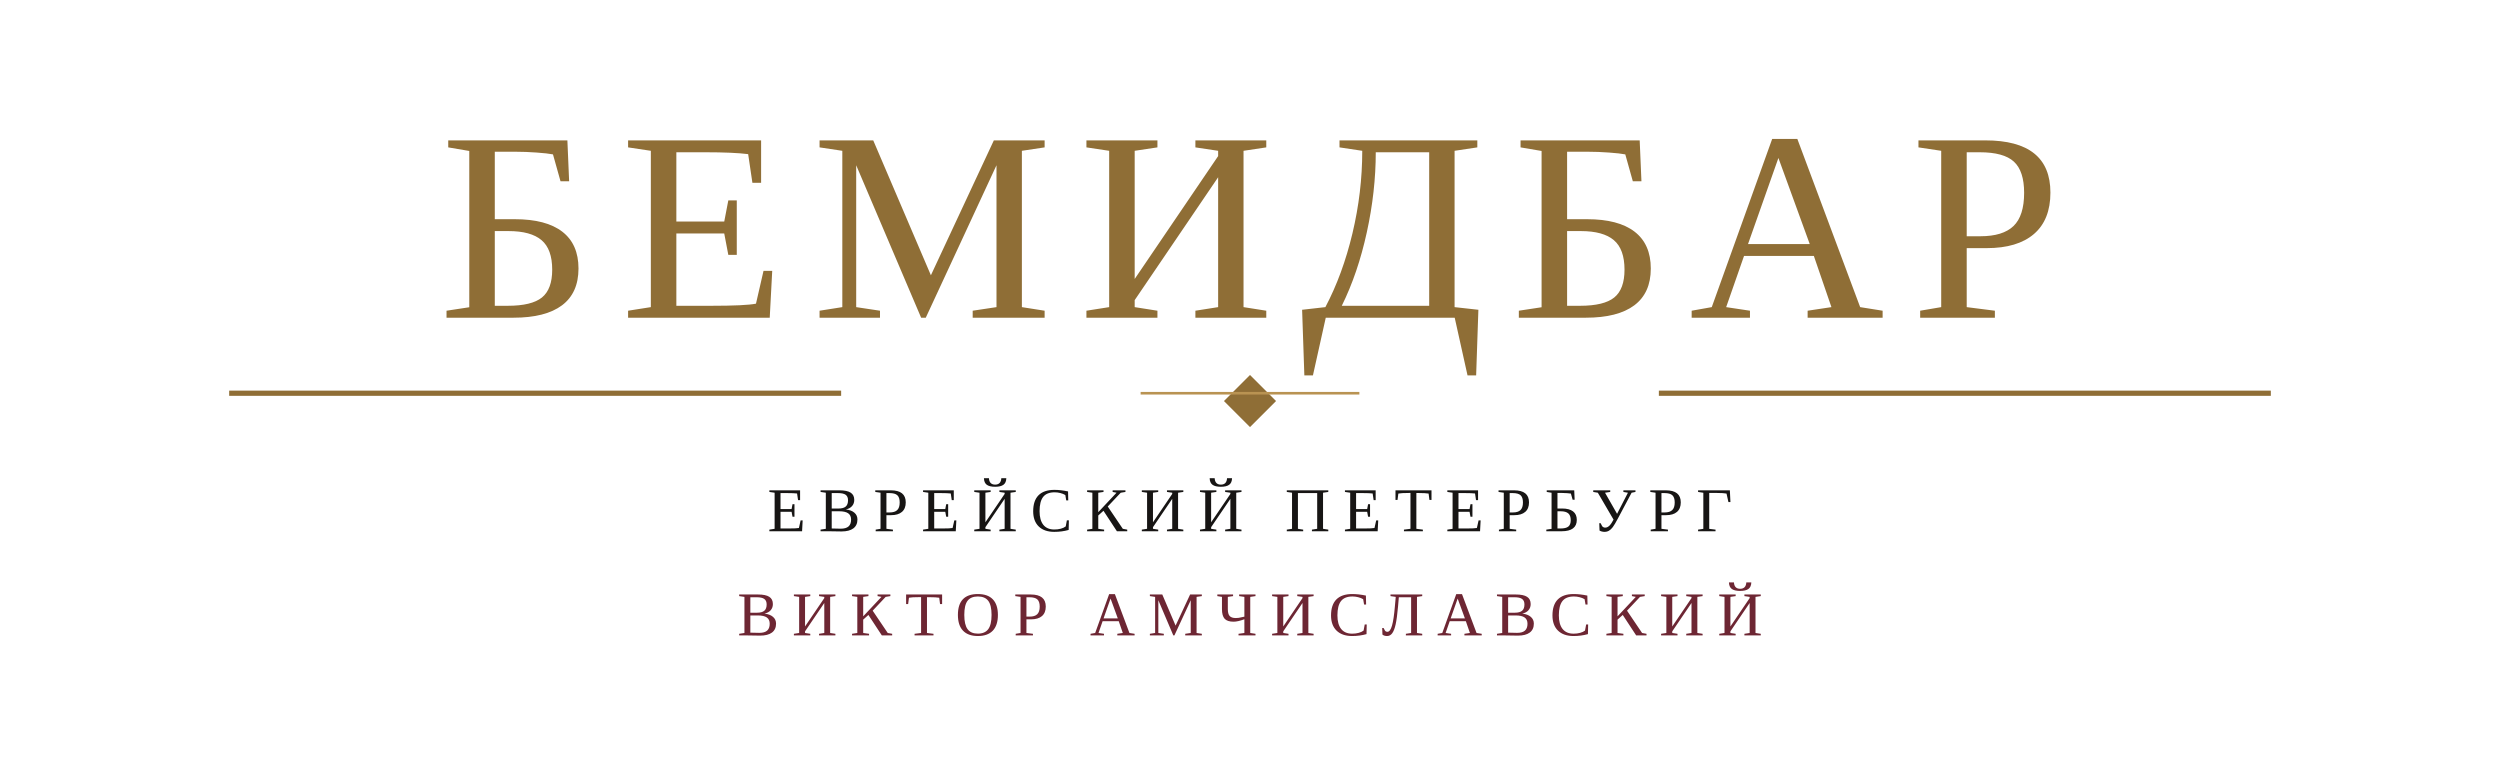
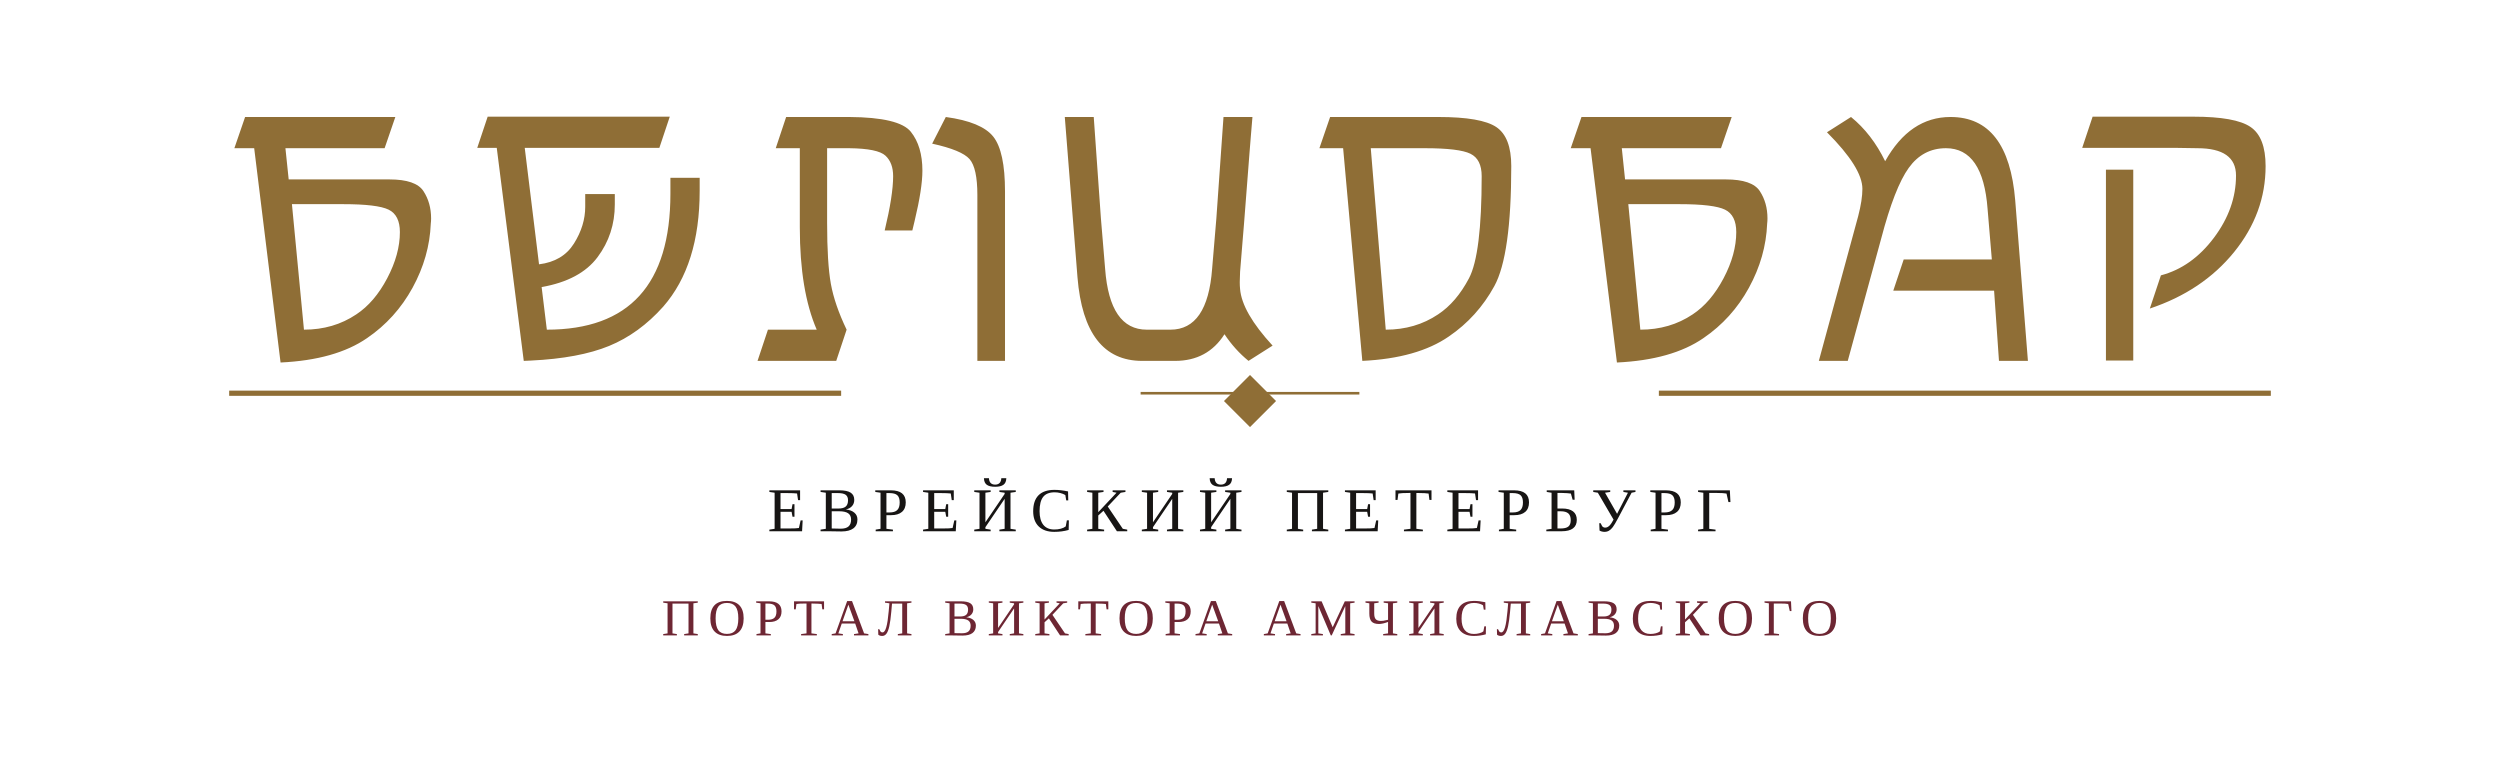
<svg xmlns="http://www.w3.org/2000/svg" width="960" height="300" viewBox="0 0 960 300" role="img" aria-labelledby="title desc">
-   <defs>
-     <style>
-       @font-face {
-         font-family: "Hummus";
-         src: url("../fonts/hummus/hummus.ttf") format("truetype");
-       }
-       .wordmark {
-         font-family: "Hummus", "Times New Roman", serif;
-         font-size: 104px;
-         letter-spacing: 10px;
-       }
-       .subtitle {
-         font-family: Georgia, "Times New Roman", serif;
-         font-size: 24px;
-         letter-spacing: 5px;
-       }
-     </style>
-   </defs>
  <path d="M88 151h235M637 151h235" fill="none" stroke="#8f6e36" stroke-width="2" />
  <path d="M480 144l10 10-10 10-10-10z" fill="#8f6e36" />
-   <path d="M438 151h84" fill="none" stroke="#b99352" stroke-width="1" />
-   <text class="wordmark" x="480" y="122" fill="#8f6e36" text-anchor="middle">БЕМИДБАР</text>
-   <text class="subtitle" x="480" y="204" fill="#171514" text-anchor="middle">ЕВРЕЙСКИЙ ПЕТЕРБУРГ</text>
-   <text class="subtitle" x="480" y="244" fill="#6d2633" text-anchor="middle">ВИКТОР АМЧИСЛАВСКИЙ</text>
+   <path d="M438 151h84" fill="none" stroke="#8f6e36" stroke-width="1" />
+   <path d="M64.42-86.33L24.16-86.33L25.48-73.66L66.40-73.66Q77.09-73.66 80.19-68.90Q83.29-64.15 83.29-57.82L83.29-57.82Q83.29-56.76 83.16-55.70L83.16-55.70Q82.63-42.24 75.77-29.70Q68.90-17.16 57.29-9.24L57.29-9.24Q44.48-0.40 22.18 0.66L22.18 0.66L11.48-86.33L3.43-86.33L7.79-99L68.77-99L64.42-86.33ZM47.52-63.62L26.80-63.62L31.68-12.67Q43.69-12.67 52.93-18.88L52.93-18.88Q60.32-23.76 65.47-33.53Q70.62-43.30 70.62-52.27L70.62-52.27Q70.62-59.14 66.07-61.38Q61.51-63.62 47.52-63.62L47.52-63.62ZM175.94-86.46L121.30-86.46L127.10-39.20Q136.74-40.39 141.29-47.65Q145.85-54.91 145.85-62.57L145.85-62.57L145.85-67.72L157.86-67.72L157.86-63.49Q157.86-51.48 150.86-42.11Q143.87-32.74 128.16-29.96L128.16-29.96L130.27-12.67Q180.43-12.67 180.43-67.85L180.43-67.85L180.43-74.32L192.31-74.32L192.31-69.04Q192.31-38.94 177.53-22.04L177.53-22.04Q167.76-11.09 155.55-6.07Q143.34-1.06 123.80-0.13L123.80-0.13L120.90 0L109.94-86.46L102.02-86.46L106.25-99.13L180.17-99.13L175.94-86.46ZM316.25-68.77L316.25 0L305.03 0L305.03-67.32Q305.03-78.28 301.86-81.91Q298.69-85.54 286.68-88.18L286.68-88.18L292.22-99Q306.74-97.02 311.50-91.01Q316.25-85.01 316.25-68.77L316.25-68.77ZM227.41-99L253.02-99Q273.35-98.87 278.03-92.99Q282.72-87.12 282.72-77.22L282.72-77.22Q282.72-69.96 279.55-56.76L279.55-56.76L278.63-52.93L267.41-52.93Q270.84-67.19 270.84-74.98L270.84-74.98Q270.84-80.39 267.74-83.29Q264.64-86.20 253.02-86.33L253.02-86.33L244.04-86.33L244.04-55.97Q244.04-39.73 245.56-31.28Q247.08-22.84 251.96-12.67L251.96-12.67L247.74 0L215.80 0L220.02-12.67L239.82-12.67Q232.96-28.51 232.96-54.12L232.96-54.12L232.96-86.33L223.19-86.33L227.41-99ZM385.27 0L371.94 0Q348.44 0 345.67-33.92L345.67-33.92L340.52-99L352.27-99L355.18-57.82L356.89-37.36Q358.74-12.67 373.79-12.67L373.79-12.67L383.42-12.67Q398.47-12.67 400.32-37.36L400.32-37.36L402.04-57.82L404.94-99L416.69-99Q416.42-95.44 416.09-91.81Q415.76-88.18 415.50-84.48L415.50-84.48L413.26-55.57Q412.99-51.88 412.66-48.31Q412.33-44.75 412.07-41.05L412.07-41.05Q411.54-35.77 411.54-31.94L411.54-31.94Q411.54-30.49 411.67-29.17L411.67-29.17Q412.46-19.67 424.87-6.20L424.87-6.20L415.10 0Q409.56-4.49 405.34-10.82L405.34-10.82Q398.47 0 385.27 0L385.27 0ZM461.29 0L461.29 0L453.50-86.33L443.87-86.33L448.22-99L492.18-99Q509.60-99 515.68-94.91Q521.75-90.82 521.75-79.07L521.75-79.07Q521.75-42.90 514.88-30.36Q508.02-17.82 496.40-9.90L496.40-9.90Q483.60-1.06 461.29 0ZM464.72-86.33L470.80-12.67Q482.81-12.67 492.05-18.88L492.05-18.88Q499.44-23.76 504.59-33.53Q509.74-43.30 509.74-74.98L509.74-74.98Q509.74-81.84 505.18-84.08Q500.63-86.33 486.64-86.33L486.64-86.33L464.72-86.33ZM606.88-86.33L566.62-86.33L567.94-73.66L608.86-73.66Q619.55-73.66 622.65-68.90Q625.75-64.15 625.75-57.82L625.75-57.82Q625.75-56.76 625.62-55.70L625.62-55.70Q625.09-42.24 618.23-29.70Q611.36-17.16 599.75-9.24L599.75-9.24Q586.94-0.40 564.64 0.66L564.64 0.66L553.94-86.33L545.89-86.33L550.25-99L611.23-99L606.88-86.33ZM589.98-63.62L569.26-63.62L574.14-12.67Q586.15-12.67 595.39-18.88L595.39-18.88Q602.78-23.76 607.93-33.53Q613.08-43.30 613.08-52.27L613.08-52.27Q613.08-59.14 608.53-61.38Q603.97-63.62 589.98-63.62L589.98-63.62ZM719.72 0L717.74-28.51L676.82-28.51L681.05-41.18L716.82-41.18L715.10-61.64Q713.26-86.33 698.21-86.33L698.21-86.33Q688.84-86.33 683.09-78.34Q677.35-70.36 671.94-49.76L671.94-49.76L658.34 0L646.60 0L662.57-58.74Q664.28-65.34 664.28-69.83L664.28-69.83Q664.28-78.41 649.90-92.80L649.90-92.80L659.66-99Q668.11-92.14 673.52-81.05L673.52-81.05Q683.56-99 700.06-99L700.06-99Q723.55-99 726.32-65.08L726.32-65.08L731.47 0L719.72 0ZM792.05-86.46L753.50-86.46L757.73-99.13L798.65-99.13Q815.68-99.13 821.81-94.97Q827.95-90.82 827.95-79.07L827.95-79.07Q827.95-59.93 815.15-44.15Q802.34-28.38 780.96-21.25L780.96-21.25L785.45-34.72Q797.99-38.02 806.96-49.96Q815.94-61.91 815.94-75.24L815.94-75.24Q815.94-86.33 800.23-86.33L800.23-86.33L792.05-86.46ZM774.23-0.13L763.14-0.13L763.14-77.62L774.23-77.62L774.23-0.13Z" fill="#8f6e36" transform="translate(86.75 138.58) scale(0.946)" />
+   <text x="480" y="204" fill="#171514" text-anchor="middle" font-family="Georgia, 'Times New Roman', serif" font-size="24" letter-spacing="5">ЕВРЕЙСКИЙ ПЕТЕРБУРГ</text>
+   <text x="480" y="244" fill="#6d2633" text-anchor="middle" font-family="Georgia, 'Times New Roman', serif" font-size="20" letter-spacing="3.4">ПОРТАЛ ВИКТОРА АМЧИСЛАВСКОГО</text>
</svg>
